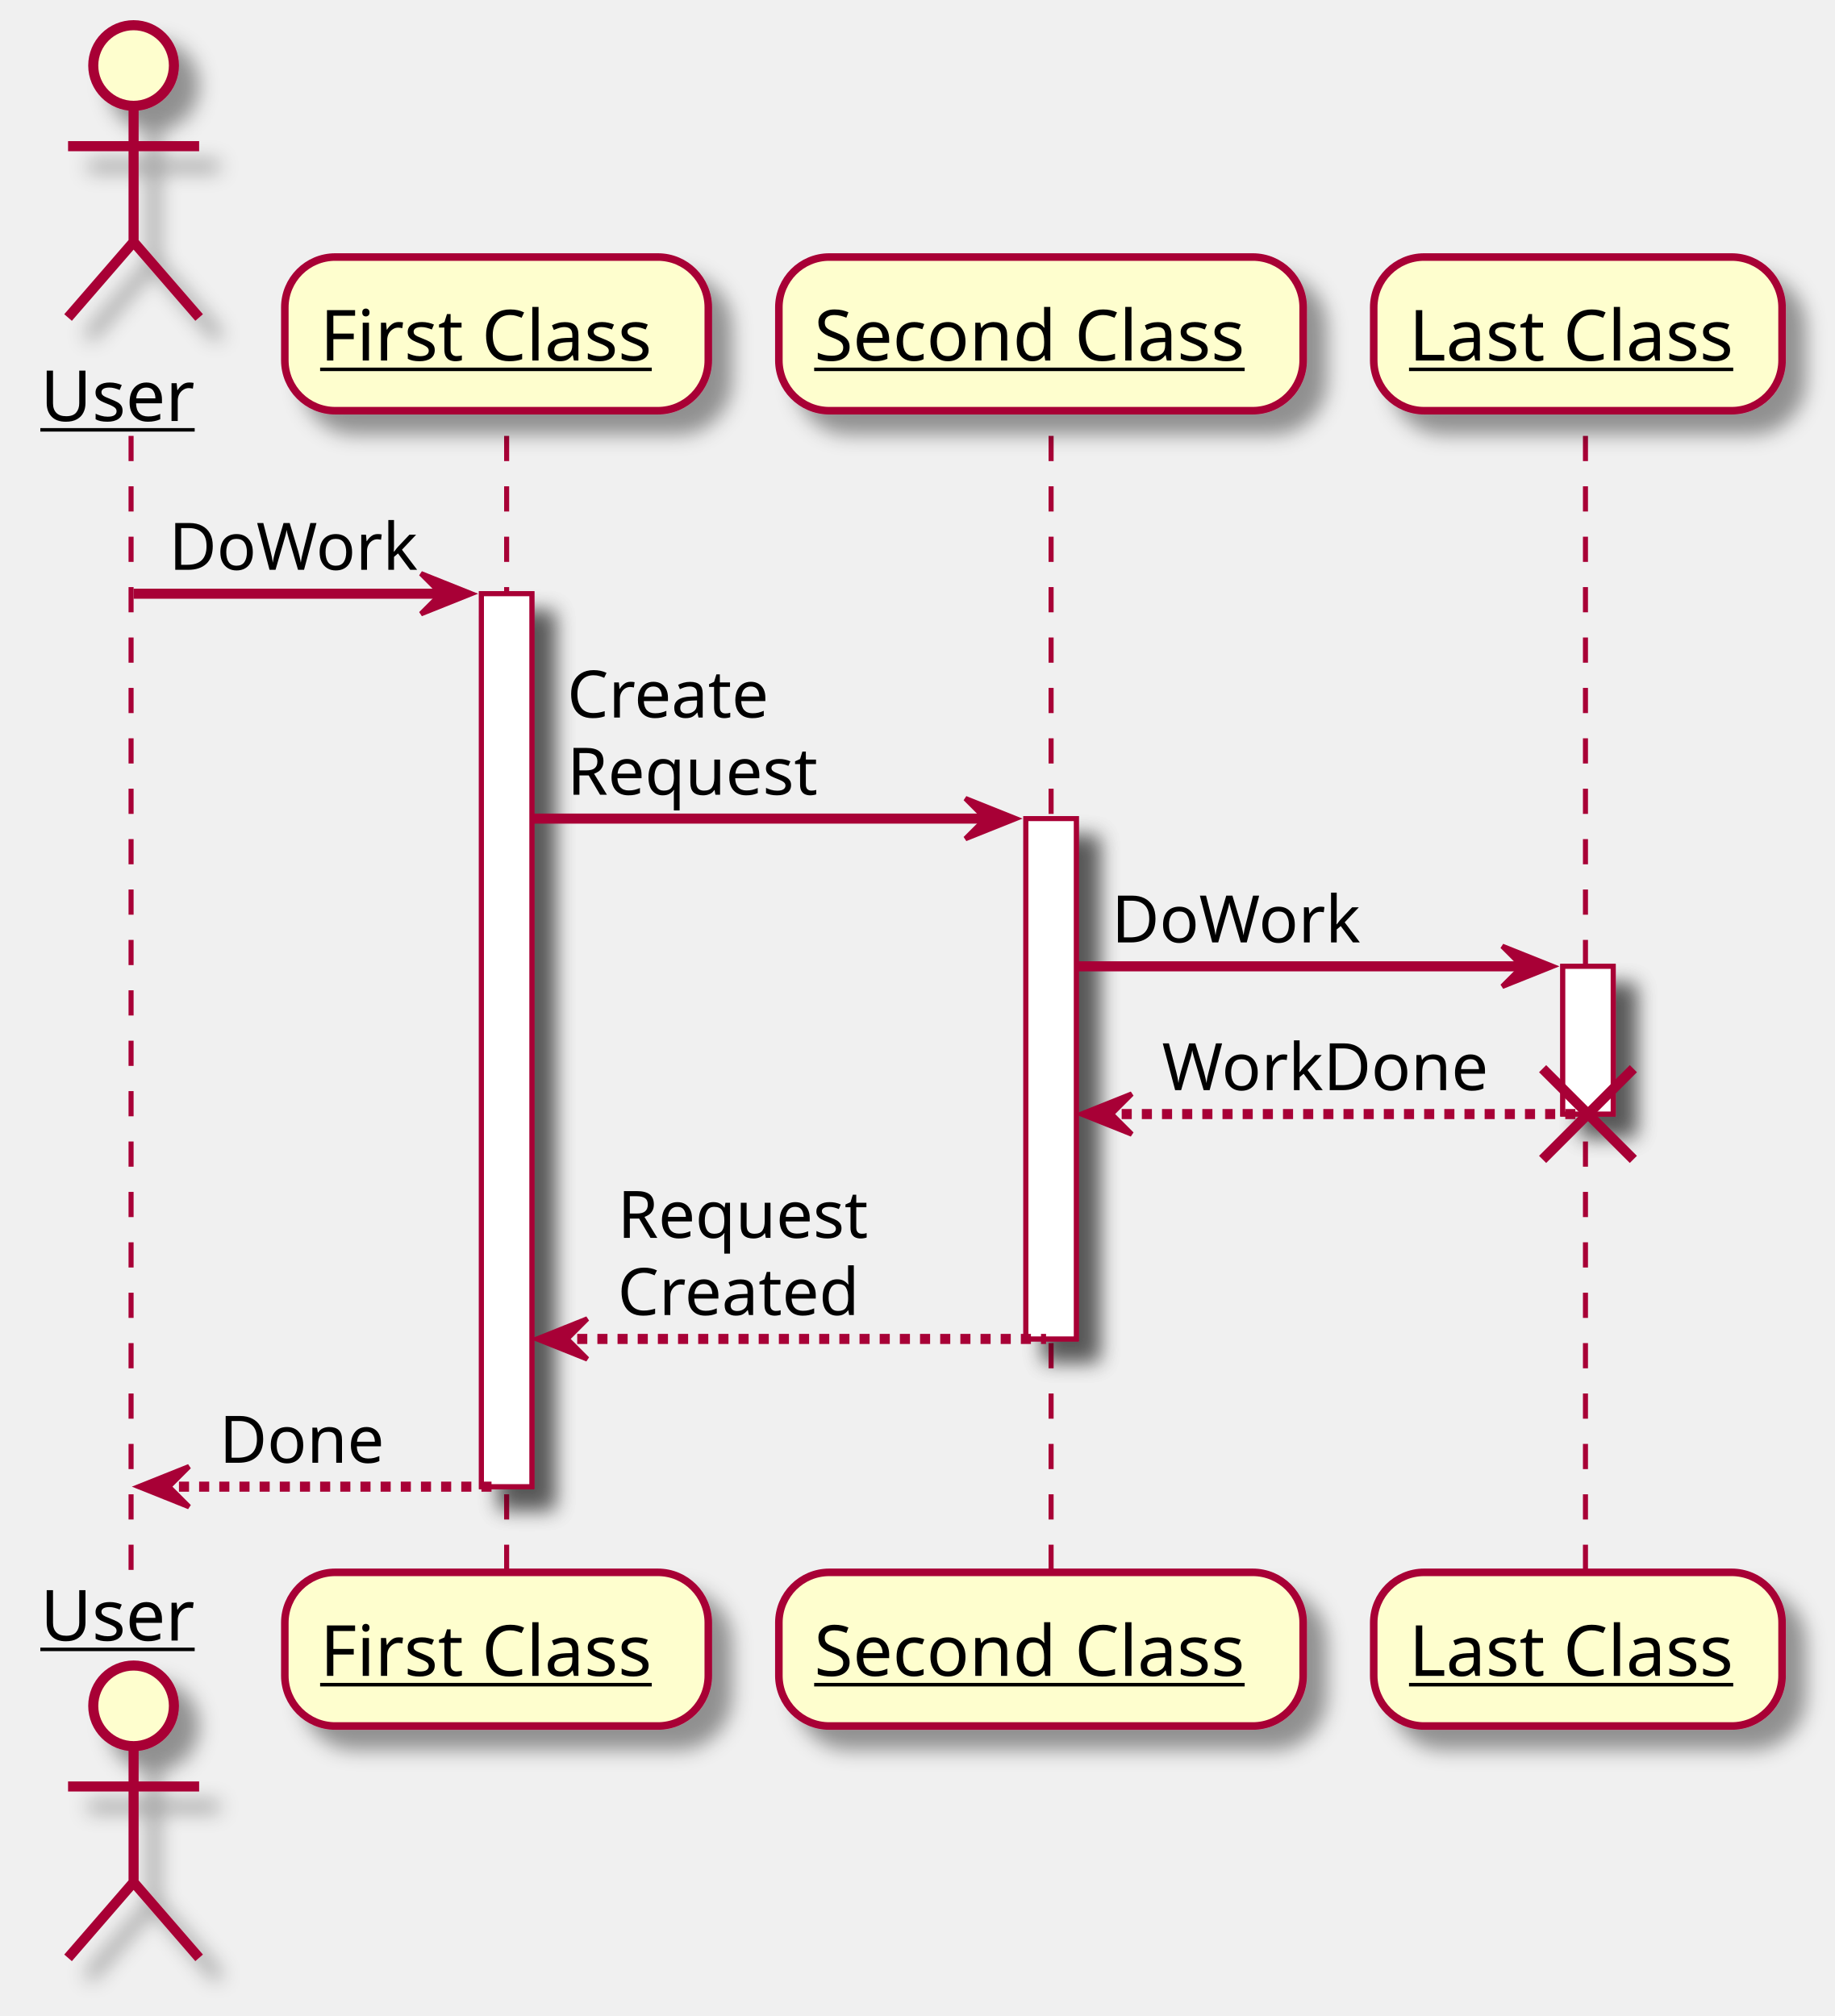
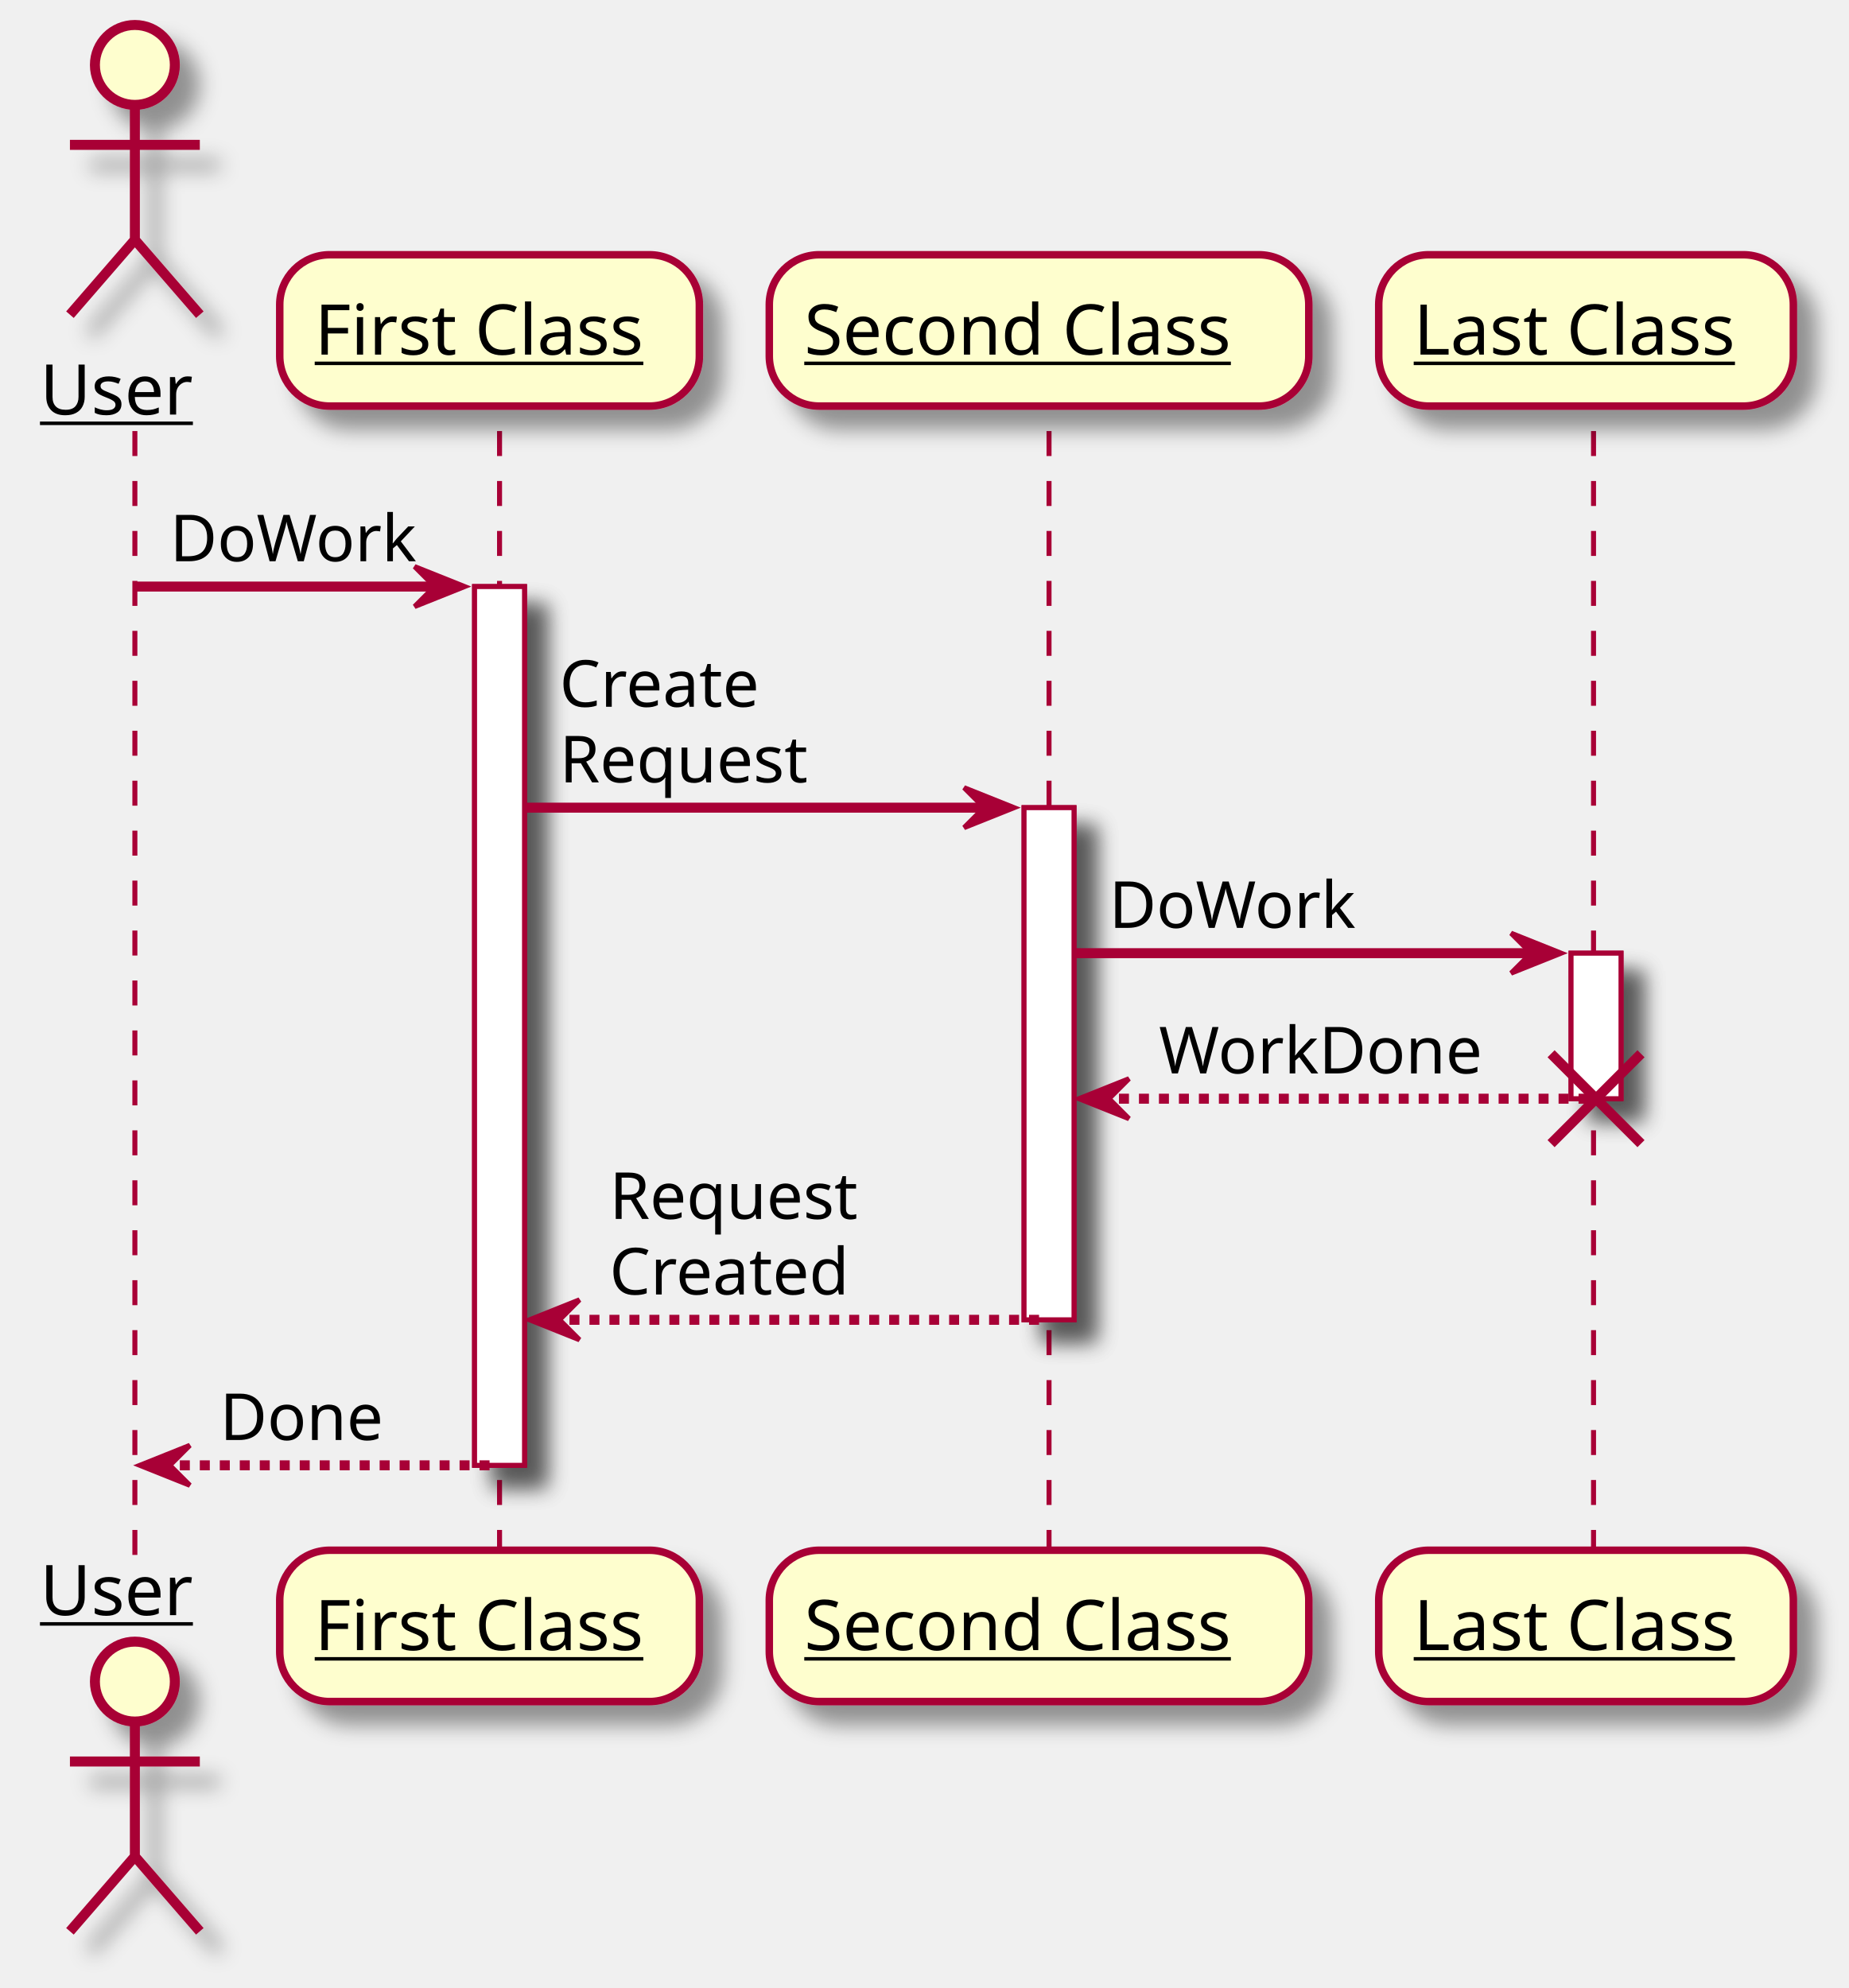
- <svg xmlns="http://www.w3.org/2000/svg" contentScriptType="application/ecmascript" contentStyleType="text/css" height="400px" preserveAspectRatio="none" style="width:364px;height:400px;" version="1.1" viewBox="0 0 364 400" width="364px" zoomAndPan="magnify">
+ <svg xmlns="http://www.w3.org/2000/svg" contentScriptType="application/ecmascript" contentStyleType="text/css" height="398px" preserveAspectRatio="none" style="width:370px;height:398px;" version="1.1" viewBox="0 0 370 398" width="370px" zoomAndPan="magnify">
  <defs>
    <filter height="300%" id="fdxu63edihdqi" width="300%" x="-1" y="-1">
      <feGaussianBlur result="blurOut" stdDeviation="2.0" />
      <feColorMatrix in="blurOut" result="blurOut2" type="matrix" values="0 0 0 0 0 0 0 0 0 0 0 0 0 0 0 0 0 0 .4 0" />
      <feOffset dx="4.0" dy="4.0" in="blurOut2" result="blurOut3" />
      <feBlend in="SourceGraphic" in2="blurOut3" mode="normal" />
    </filter>
  </defs>
  <g>
-     <rect fill="#FFFFFF" filter="url(#fdxu63edihdqi)" height="177.174" style="stroke: #A80036; stroke-width: 1.0;" width="10" x="95.5" y="117.799" />
-     <rect fill="#FFFFFF" filter="url(#fdxu63edihdqi)" height="103.242" style="stroke: #A80036; stroke-width: 1.0;" width="10" x="203.5" y="162.42" />
-     <rect fill="#FFFFFF" filter="url(#fdxu63edihdqi)" height="29.311" style="stroke: #A80036; stroke-width: 1.0;" width="10" x="310" y="191.731" />
-     <line style="stroke: #A80036; stroke-width: 1.0; stroke-dasharray: 5.0,5.0;" x1="26" x2="26" y1="86.488" y2="312.973" />
-     <line style="stroke: #A80036; stroke-width: 1.0; stroke-dasharray: 5.0,5.0;" x1="100.5" x2="100.5" y1="86.488" y2="312.973" />
-     <line style="stroke: #A80036; stroke-width: 1.0; stroke-dasharray: 5.0,5.0;" x1="208.5" x2="208.5" y1="86.488" y2="312.973" />
-     <line style="stroke: #A80036; stroke-width: 1.0; stroke-dasharray: 5.0,5.0;" x1="314.5" x2="314.5" y1="86.488" y2="312.973" />
-     <text fill="#000000" font-family="sans-serif" font-size="14" lengthAdjust="spacingAndGlyphs" text-decoration="underline" textLength="31" x="8" y="83.535">User</text>
-     <ellipse cx="26.5" cy="13" fill="#FEFECE" filter="url(#fdxu63edihdqi)" rx="8" ry="8" style="stroke: #A80036; stroke-width: 2.0;" />
-     <path d="M26.5,21 L26.5,48 M13.5,29 L39.5,29 M26.5,48 L13.5,63 M26.5,48 L39.5,63 " fill="none" filter="url(#fdxu63edihdqi)" style="stroke: #A80036; stroke-width: 2.0;" />
-     <text fill="#000000" font-family="sans-serif" font-size="14" lengthAdjust="spacingAndGlyphs" text-decoration="underline" textLength="31" x="8" y="325.508">User</text>
-     <ellipse cx="26.5" cy="338.461" fill="#FEFECE" filter="url(#fdxu63edihdqi)" rx="8" ry="8" style="stroke: #A80036; stroke-width: 2.0;" />
-     <path d="M26.5,346.461 L26.5,373.461 M13.5,354.461 L39.5,354.461 M26.5,373.461 L13.5,388.461 M26.5,373.461 L39.5,388.461 " fill="none" filter="url(#fdxu63edihdqi)" style="stroke: #A80036; stroke-width: 2.0;" />
-     <rect fill="#FEFECE" filter="url(#fdxu63edihdqi)" height="30.488" rx="10" ry="10" style="stroke: #A80036; stroke-width: 1.5;" width="84" x="56.5" y="51" />
-     <text fill="#000000" font-family="sans-serif" font-size="14" lengthAdjust="spacingAndGlyphs" text-decoration="underline" textLength="70" x="63.5" y="71.535">First Class</text>
-     <rect fill="#FEFECE" filter="url(#fdxu63edihdqi)" height="30.488" rx="10" ry="10" style="stroke: #A80036; stroke-width: 1.5;" width="84" x="56.5" y="311.973" />
-     <text fill="#000000" font-family="sans-serif" font-size="14" lengthAdjust="spacingAndGlyphs" text-decoration="underline" textLength="70" x="63.5" y="332.508">First Class</text>
-     <rect fill="#FEFECE" filter="url(#fdxu63edihdqi)" height="30.488" rx="10" ry="10" style="stroke: #A80036; stroke-width: 1.5;" width="104" x="154.5" y="51" />
-     <text fill="#000000" font-family="sans-serif" font-size="14" lengthAdjust="spacingAndGlyphs" text-decoration="underline" textLength="90" x="161.5" y="71.535">Second Class</text>
-     <rect fill="#FEFECE" filter="url(#fdxu63edihdqi)" height="30.488" rx="10" ry="10" style="stroke: #A80036; stroke-width: 1.5;" width="104" x="154.5" y="311.973" />
-     <text fill="#000000" font-family="sans-serif" font-size="14" lengthAdjust="spacingAndGlyphs" text-decoration="underline" textLength="90" x="161.5" y="332.508">Second Class</text>
-     <rect fill="#FEFECE" filter="url(#fdxu63edihdqi)" height="30.488" rx="10" ry="10" style="stroke: #A80036; stroke-width: 1.5;" width="81" x="272.5" y="51" />
-     <text fill="#000000" font-family="sans-serif" font-size="14" lengthAdjust="spacingAndGlyphs" text-decoration="underline" textLength="67" x="279.5" y="71.535">Last Class</text>
-     <rect fill="#FEFECE" filter="url(#fdxu63edihdqi)" height="30.488" rx="10" ry="10" style="stroke: #A80036; stroke-width: 1.5;" width="81" x="272.5" y="311.973" />
-     <text fill="#000000" font-family="sans-serif" font-size="14" lengthAdjust="spacingAndGlyphs" text-decoration="underline" textLength="67" x="279.5" y="332.508">Last Class</text>
-     <rect fill="#FFFFFF" filter="url(#fdxu63edihdqi)" height="177.174" style="stroke: #A80036; stroke-width: 1.0;" width="10" x="95.5" y="117.799" />
-     <rect fill="#FFFFFF" filter="url(#fdxu63edihdqi)" height="103.242" style="stroke: #A80036; stroke-width: 1.0;" width="10" x="203.5" y="162.42" />
-     <rect fill="#FFFFFF" filter="url(#fdxu63edihdqi)" height="29.311" style="stroke: #A80036; stroke-width: 1.0;" width="10" x="310" y="191.731" />
-     <polygon fill="#A80036" points="83.5,113.799,93.5,117.799,83.5,121.799,87.5,117.799" style="stroke: #A80036; stroke-width: 1.0;" />
-     <line style="stroke: #A80036; stroke-width: 2.0;" x1="26.5" x2="89.5" y1="117.799" y2="117.799" />
-     <text fill="#000000" font-family="sans-serif" font-size="13" lengthAdjust="spacingAndGlyphs" textLength="50" x="33.5" y="113.057">DoWork</text>
-     <polygon fill="#A80036" points="191.5,158.42,201.5,162.42,191.5,166.42,195.5,162.42" style="stroke: #A80036; stroke-width: 1.0;" />
-     <line style="stroke: #A80036; stroke-width: 2.0;" x1="105.5" x2="197.5" y1="162.42" y2="162.42" />
-     <text fill="#000000" font-family="sans-serif" font-size="13" lengthAdjust="spacingAndGlyphs" textLength="40" x="112.5" y="142.367">Create</text>
-     <text fill="#000000" font-family="sans-serif" font-size="13" lengthAdjust="spacingAndGlyphs" textLength="50" x="112.5" y="157.678">Request</text>
-     <polygon fill="#A80036" points="298,187.731,308,191.731,298,195.731,302,191.731" style="stroke: #A80036; stroke-width: 1.0;" />
-     <line style="stroke: #A80036; stroke-width: 2.0;" x1="213.5" x2="304" y1="191.731" y2="191.731" />
-     <text fill="#000000" font-family="sans-serif" font-size="13" lengthAdjust="spacingAndGlyphs" textLength="50" x="220.5" y="186.988">DoWork</text>
-     <polygon fill="#A80036" points="224.5,217.041,214.5,221.041,224.5,225.041,220.5,221.041" style="stroke: #A80036; stroke-width: 1.0;" />
-     <line style="stroke: #A80036; stroke-width: 2.0; stroke-dasharray: 2.0,2.0;" x1="218.5" x2="314" y1="221.041" y2="221.041" />
-     <text fill="#000000" font-family="sans-serif" font-size="13" lengthAdjust="spacingAndGlyphs" textLength="65" x="230.5" y="216.299">WorkDone</text>
-     <line style="stroke: #A80036; stroke-width: 2.0;" x1="306" x2="324" y1="212.041" y2="230.041" />
-     <line style="stroke: #A80036; stroke-width: 2.0;" x1="306" x2="324" y1="230.041" y2="212.041" />
-     <polygon fill="#A80036" points="116.5,261.662,106.5,265.662,116.5,269.662,112.5,265.662" style="stroke: #A80036; stroke-width: 1.0;" />
-     <line style="stroke: #A80036; stroke-width: 2.0; stroke-dasharray: 2.0,2.0;" x1="110.5" x2="207.5" y1="265.662" y2="265.662" />
-     <text fill="#000000" font-family="sans-serif" font-size="13" lengthAdjust="spacingAndGlyphs" textLength="50" x="122.5" y="245.609">Request</text>
-     <text fill="#000000" font-family="sans-serif" font-size="13" lengthAdjust="spacingAndGlyphs" textLength="48" x="122.5" y="260.92">Created</text>
-     <polygon fill="#A80036" points="37.5,290.973,27.5,294.973,37.5,298.973,33.5,294.973" style="stroke: #A80036; stroke-width: 1.0;" />
-     <line style="stroke: #A80036; stroke-width: 2.0; stroke-dasharray: 2.0,2.0;" x1="31.5" x2="99.5" y1="294.973" y2="294.973" />
-     <text fill="#000000" font-family="sans-serif" font-size="13" lengthAdjust="spacingAndGlyphs" textLength="33" x="43.5" y="290.231">Done</text>
+     <rect fill="#FFFFFF" filter="url(#fdxu63edihdqi)" height="175.93" style="stroke: #A80036; stroke-width: 1.0;" width="10" x="95" y="117.43" />
+     <rect fill="#FFFFFF" filter="url(#fdxu63edihdqi)" height="102.531" style="stroke: #A80036; stroke-width: 1.0;" width="10" x="205" y="161.695" />
+     <rect fill="#FFFFFF" filter="url(#fdxu63edihdqi)" height="29.133" style="stroke: #A80036; stroke-width: 1.0;" width="10" x="314.5" y="190.828" />
+     <line style="stroke: #A80036; stroke-width: 1.0; stroke-dasharray: 5.0,5.0;" x1="27" x2="27" y1="86.297" y2="311.359" />
+     <line style="stroke: #A80036; stroke-width: 1.0; stroke-dasharray: 5.0,5.0;" x1="100" x2="100" y1="86.297" y2="311.359" />
+     <line style="stroke: #A80036; stroke-width: 1.0; stroke-dasharray: 5.0,5.0;" x1="210" x2="210" y1="86.297" y2="311.359" />
+     <line style="stroke: #A80036; stroke-width: 1.0; stroke-dasharray: 5.0,5.0;" x1="319" x2="319" y1="86.297" y2="311.359" />
+     <text fill="#000000" font-family="sans-serif" font-size="14" lengthAdjust="spacingAndGlyphs" text-decoration="underline" textLength="32" x="8" y="82.995">User</text>
+     <ellipse cx="27" cy="13" fill="#FEFECE" filter="url(#fdxu63edihdqi)" rx="8" ry="8" style="stroke: #A80036; stroke-width: 2.0;" />
+     <path d="M27,21 L27,48 M14,29 L40,29 M27,48 L14,63 M27,48 L40,63 " fill="none" filter="url(#fdxu63edihdqi)" style="stroke: #A80036; stroke-width: 2.0;" />
+     <text fill="#000000" font-family="sans-serif" font-size="14" lengthAdjust="spacingAndGlyphs" text-decoration="underline" textLength="32" x="8" y="323.354">User</text>
+     <ellipse cx="27" cy="336.656" fill="#FEFECE" filter="url(#fdxu63edihdqi)" rx="8" ry="8" style="stroke: #A80036; stroke-width: 2.0;" />
+     <path d="M27,344.656 L27,371.656 M14,352.656 L40,352.656 M27,371.656 L14,386.656 M27,371.656 L40,386.656 " fill="none" filter="url(#fdxu63edihdqi)" style="stroke: #A80036; stroke-width: 2.0;" />
+     <rect fill="#FEFECE" filter="url(#fdxu63edihdqi)" height="30.297" rx="10" ry="10" style="stroke: #A80036; stroke-width: 1.5;" width="84" x="56" y="51" />
+     <text fill="#000000" font-family="sans-serif" font-size="14" lengthAdjust="spacingAndGlyphs" text-decoration="underline" textLength="70" x="63" y="70.995">First Class</text>
+     <rect fill="#FEFECE" filter="url(#fdxu63edihdqi)" height="30.297" rx="10" ry="10" style="stroke: #A80036; stroke-width: 1.5;" width="84" x="56" y="310.359" />
+     <text fill="#000000" font-family="sans-serif" font-size="14" lengthAdjust="spacingAndGlyphs" text-decoration="underline" textLength="70" x="63" y="330.354">First Class</text>
+     <rect fill="#FEFECE" filter="url(#fdxu63edihdqi)" height="30.297" rx="10" ry="10" style="stroke: #A80036; stroke-width: 1.5;" width="108" x="154" y="51" />
+     <text fill="#000000" font-family="sans-serif" font-size="14" lengthAdjust="spacingAndGlyphs" text-decoration="underline" textLength="94" x="161" y="70.995">Second Class</text>
+     <rect fill="#FEFECE" filter="url(#fdxu63edihdqi)" height="30.297" rx="10" ry="10" style="stroke: #A80036; stroke-width: 1.5;" width="108" x="154" y="310.359" />
+     <text fill="#000000" font-family="sans-serif" font-size="14" lengthAdjust="spacingAndGlyphs" text-decoration="underline" textLength="94" x="161" y="330.354">Second Class</text>
+     <rect fill="#FEFECE" filter="url(#fdxu63edihdqi)" height="30.297" rx="10" ry="10" style="stroke: #A80036; stroke-width: 1.5;" width="83" x="276" y="51" />
+     <text fill="#000000" font-family="sans-serif" font-size="14" lengthAdjust="spacingAndGlyphs" text-decoration="underline" textLength="69" x="283" y="70.995">Last Class</text>
+     <rect fill="#FEFECE" filter="url(#fdxu63edihdqi)" height="30.297" rx="10" ry="10" style="stroke: #A80036; stroke-width: 1.5;" width="83" x="276" y="310.359" />
+     <text fill="#000000" font-family="sans-serif" font-size="14" lengthAdjust="spacingAndGlyphs" text-decoration="underline" textLength="69" x="283" y="330.354">Last Class</text>
+     <rect fill="#FFFFFF" filter="url(#fdxu63edihdqi)" height="175.93" style="stroke: #A80036; stroke-width: 1.0;" width="10" x="95" y="117.43" />
+     <rect fill="#FFFFFF" filter="url(#fdxu63edihdqi)" height="102.531" style="stroke: #A80036; stroke-width: 1.0;" width="10" x="205" y="161.695" />
+     <rect fill="#FFFFFF" filter="url(#fdxu63edihdqi)" height="29.133" style="stroke: #A80036; stroke-width: 1.0;" width="10" x="314.5" y="190.828" />
+     <polygon fill="#A80036" points="83,113.43,93,117.43,83,121.43,87,117.43" style="stroke: #A80036; stroke-width: 1.0;" />
+     <line style="stroke: #A80036; stroke-width: 2.0;" x1="27" x2="89" y1="117.43" y2="117.43" />
+     <text fill="#000000" font-family="sans-serif" font-size="13" lengthAdjust="spacingAndGlyphs" textLength="49" x="34" y="112.364">DoWork</text>
+     <polygon fill="#A80036" points="193,157.695,203,161.695,193,165.695,197,161.695" style="stroke: #A80036; stroke-width: 1.0;" />
+     <line style="stroke: #A80036; stroke-width: 2.0;" x1="105" x2="199" y1="161.695" y2="161.695" />
+     <text fill="#000000" font-family="sans-serif" font-size="13" lengthAdjust="spacingAndGlyphs" textLength="43" x="112" y="141.497">Create</text>
+     <text fill="#000000" font-family="sans-serif" font-size="13" lengthAdjust="spacingAndGlyphs" textLength="52" x="112" y="156.629">Request</text>
+     <polygon fill="#A80036" points="302.5,186.828,312.5,190.828,302.5,194.828,306.5,190.828" style="stroke: #A80036; stroke-width: 1.0;" />
+     <line style="stroke: #A80036; stroke-width: 2.0;" x1="215" x2="308.5" y1="190.828" y2="190.828" />
+     <text fill="#000000" font-family="sans-serif" font-size="13" lengthAdjust="spacingAndGlyphs" textLength="49" x="222" y="185.762">DoWork</text>
+     <polygon fill="#A80036" points="226,215.961,216,219.961,226,223.961,222,219.961" style="stroke: #A80036; stroke-width: 1.0;" />
+     <line style="stroke: #A80036; stroke-width: 2.0; stroke-dasharray: 2.0,2.0;" x1="220" x2="318.5" y1="219.961" y2="219.961" />
+     <text fill="#000000" font-family="sans-serif" font-size="13" lengthAdjust="spacingAndGlyphs" textLength="65" x="232" y="214.895">WorkDone</text>
+     <line style="stroke: #A80036; stroke-width: 2.0;" x1="310.5" x2="328.5" y1="210.961" y2="228.961" />
+     <line style="stroke: #A80036; stroke-width: 2.0;" x1="310.5" x2="328.5" y1="228.961" y2="210.961" />
+     <polygon fill="#A80036" points="116,260.227,106,264.227,116,268.227,112,264.227" style="stroke: #A80036; stroke-width: 1.0;" />
+     <line style="stroke: #A80036; stroke-width: 2.0; stroke-dasharray: 2.0,2.0;" x1="110" x2="209" y1="264.227" y2="264.227" />
+     <text fill="#000000" font-family="sans-serif" font-size="13" lengthAdjust="spacingAndGlyphs" textLength="52" x="122" y="244.028">Request</text>
+     <text fill="#000000" font-family="sans-serif" font-size="13" lengthAdjust="spacingAndGlyphs" textLength="51" x="122" y="259.161">Created</text>
+     <polygon fill="#A80036" points="38,289.359,28,293.359,38,297.359,34,293.359" style="stroke: #A80036; stroke-width: 1.0;" />
+     <line style="stroke: #A80036; stroke-width: 2.0; stroke-dasharray: 2.0,2.0;" x1="32" x2="99" y1="293.359" y2="293.359" />
+     <text fill="#000000" font-family="sans-serif" font-size="13" lengthAdjust="spacingAndGlyphs" textLength="34" x="44" y="288.293">Done</text>
  </g>
</svg>
